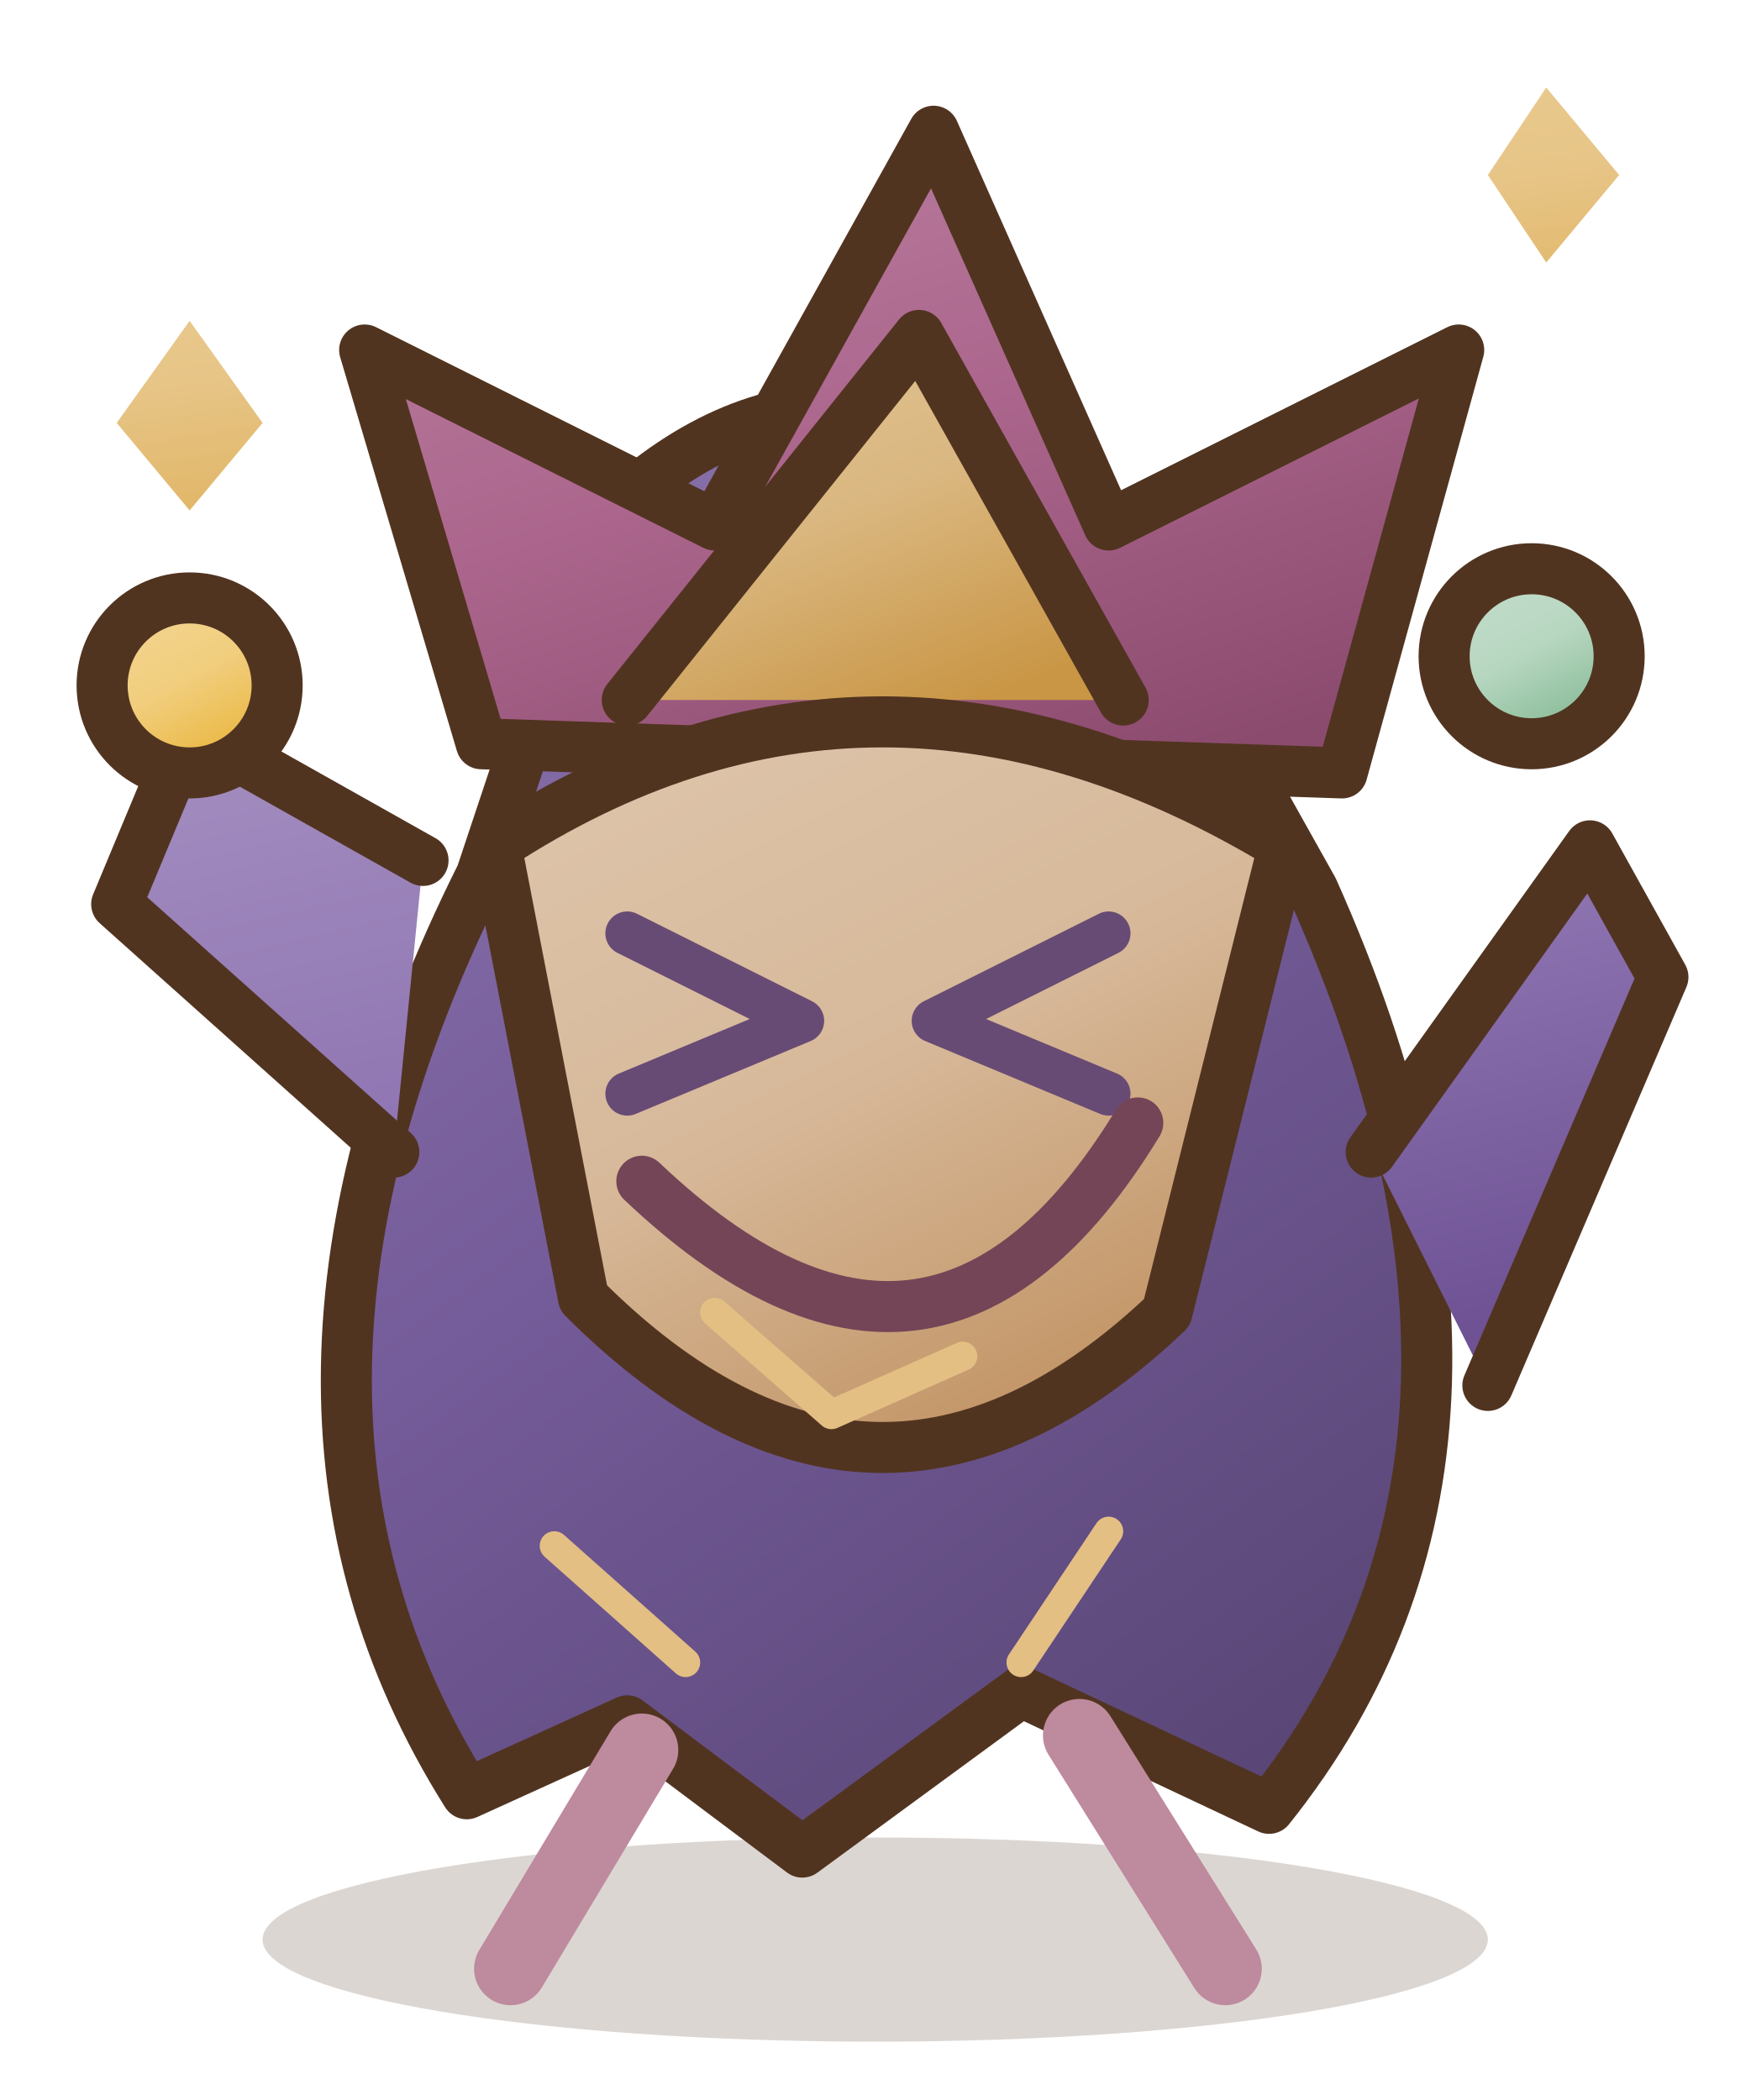
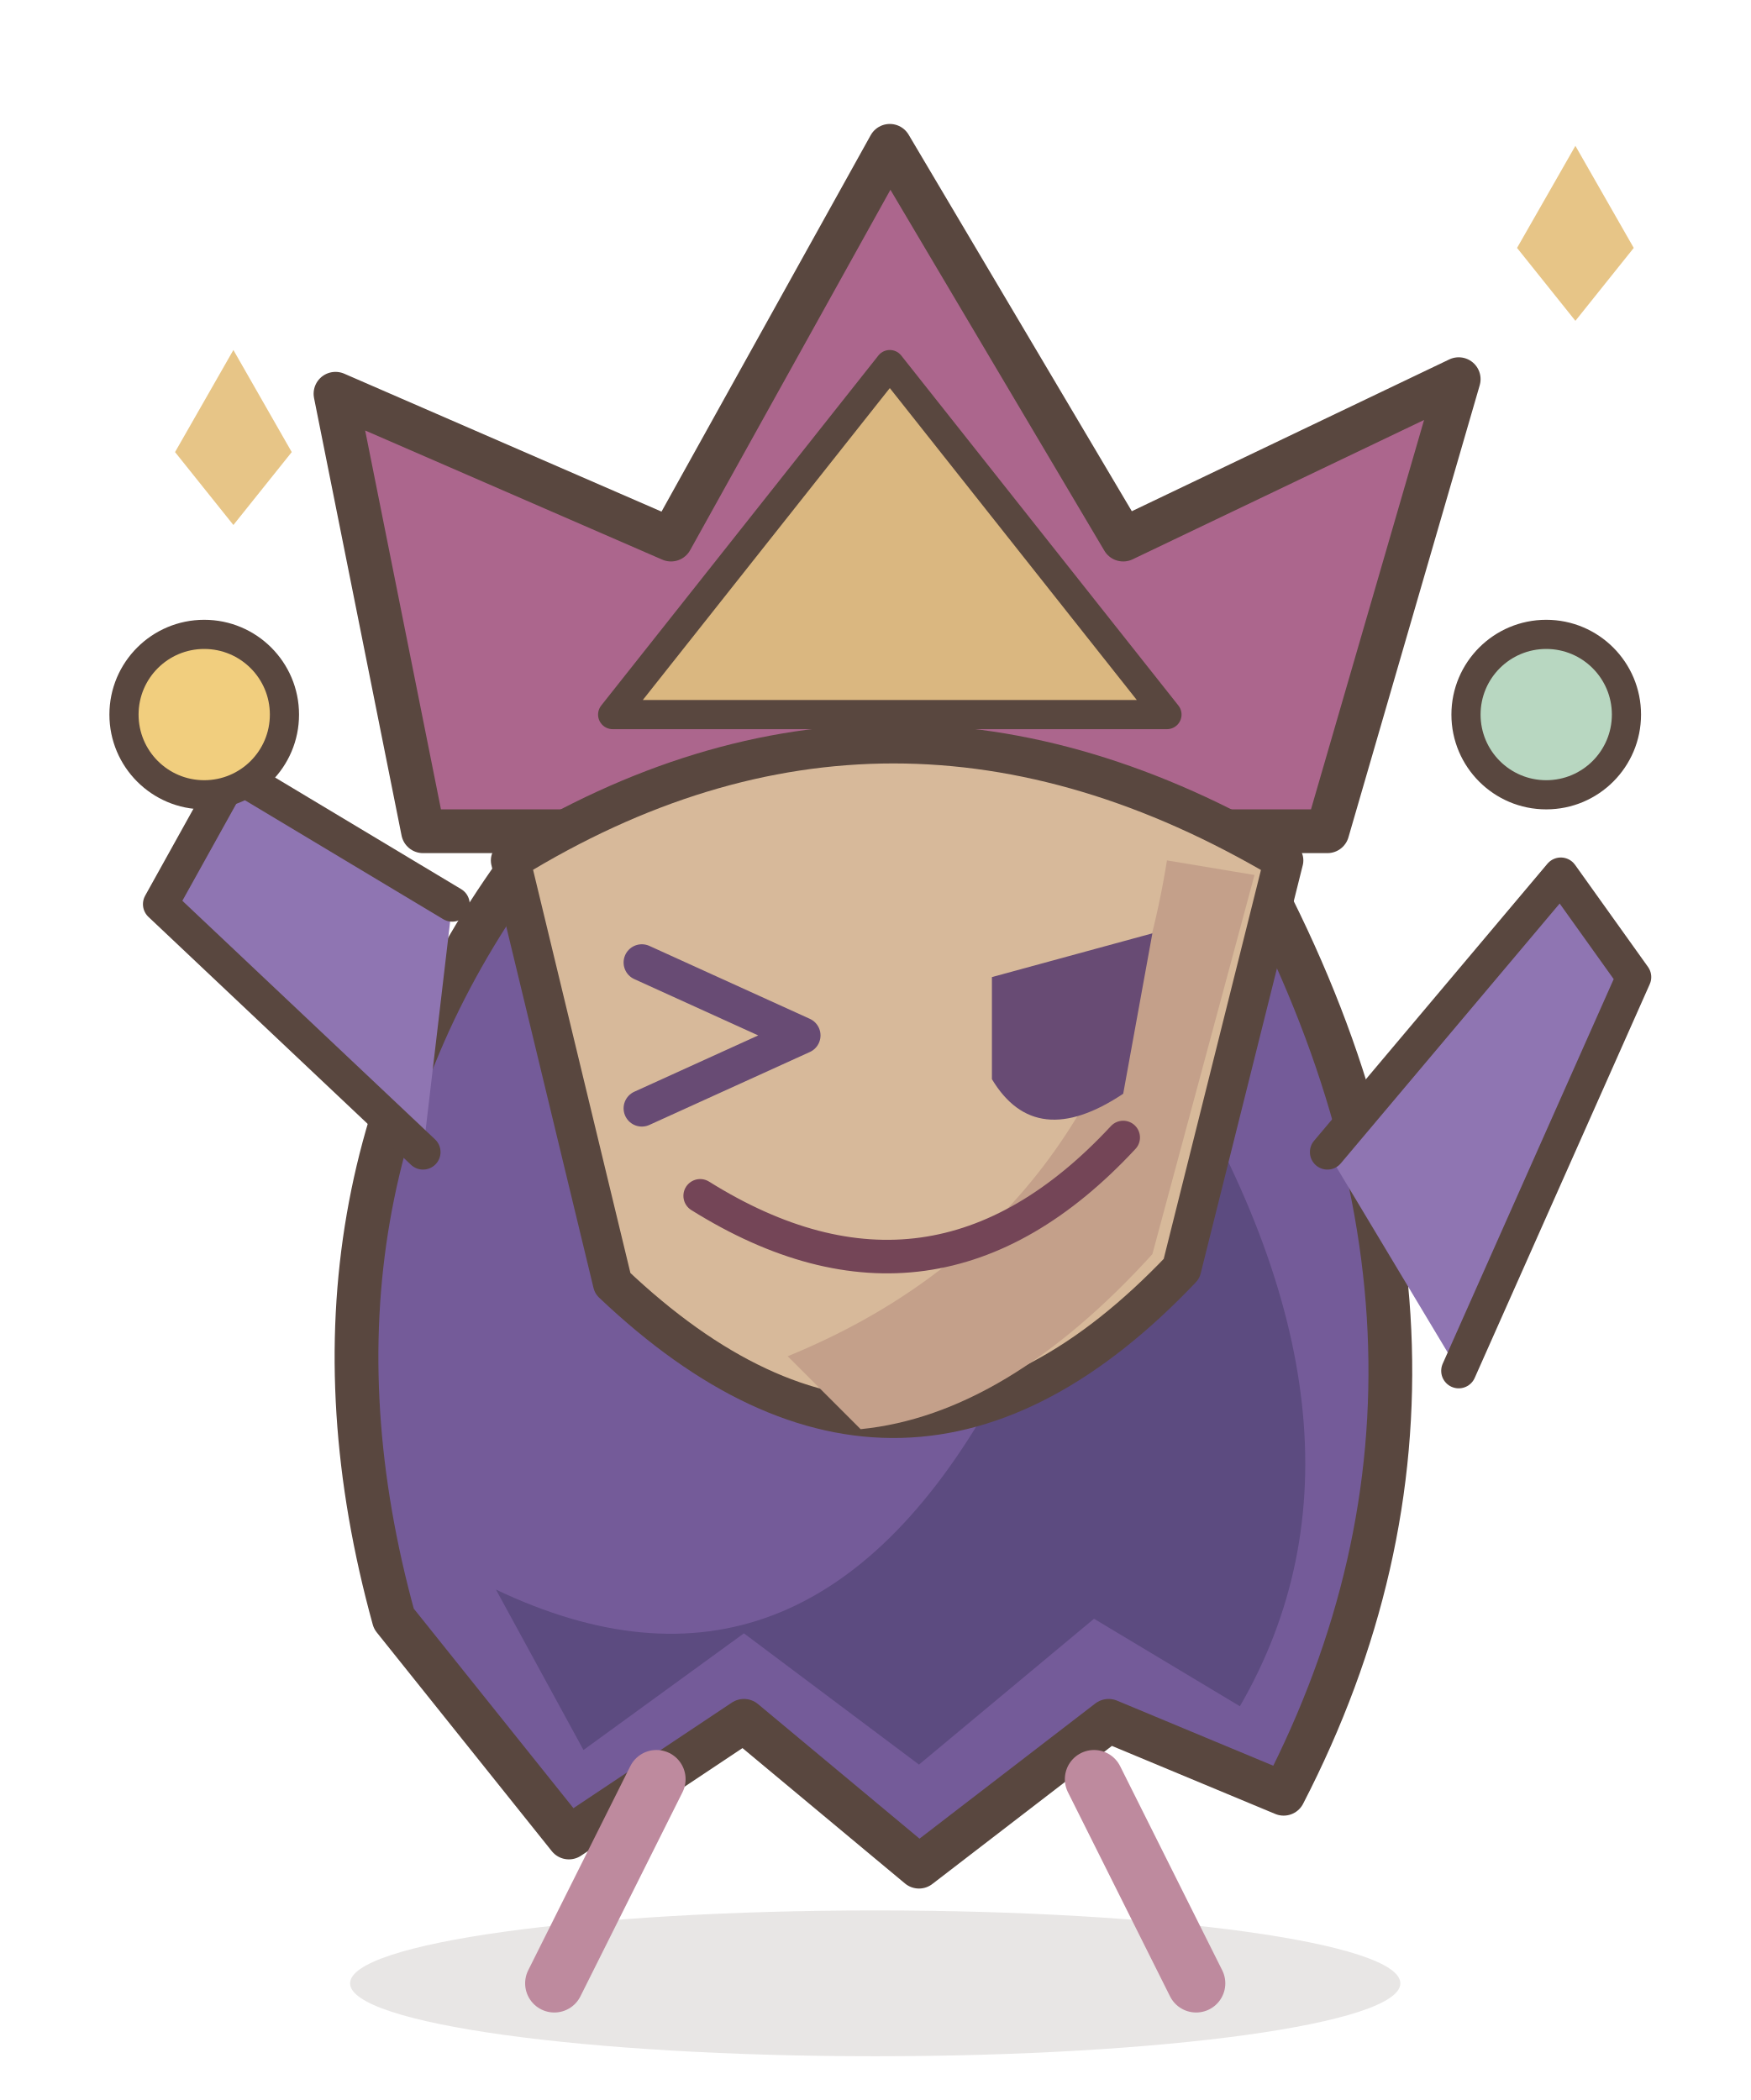
- <svg xmlns="http://www.w3.org/2000/svg" width="120" height="144" viewBox="0 0 120 144" data-art-direction="desert-atelier-v1">
-   <defs id="art-materials">
-     <linearGradient id="material-0" x1="0.18" y1="0" x2="0.72" y2="1">
-       <stop offset="0" stop-color="#8a73ac" />
-       <stop offset=".48" stop-color="#745b99" />
-       <stop offset="1" stop-color="#5a4777" />
-     </linearGradient>
-     <linearGradient id="material-1" x1="0.18" y1="0" x2="0.72" y2="1">
-       <stop offset="0" stop-color="#b97e9f" />
-       <stop offset=".48" stop-color="#ac668d" />
-       <stop offset="1" stop-color="#8b4b6e" />
-     </linearGradient>
-     <linearGradient id="material-2" x1="0.18" y1="0" x2="0.72" y2="1">
-       <stop offset="0" stop-color="#e0c394" />
-       <stop offset=".48" stop-color="#dab780" />
-       <stop offset="1" stop-color="#c99645" />
-     </linearGradient>
-     <linearGradient id="material-3" x1="0.18" y1="0" x2="0.72" y2="1">
-       <stop offset="0" stop-color="#ddc4aa" />
-       <stop offset=".48" stop-color="#d7b99a" />
-       <stop offset="1" stop-color="#c09160" />
-     </linearGradient>
-     <linearGradient id="material-4" x1="0.18" y1="0" x2="0.72" y2="1">
-       <stop offset="0" stop-color="#a18bbe" />
-       <stop offset=".48" stop-color="#8f75b2" />
-       <stop offset="1" stop-color="#6e5294" />
-     </linearGradient>
-     <linearGradient id="material-5" x1="0.18" y1="0" x2="0.72" y2="1">
-       <stop offset="0" stop-color="#f3d693" />
-       <stop offset=".48" stop-color="#f1ce7e" />
-       <stop offset="1" stop-color="#e9b235" />
-     </linearGradient>
-     <linearGradient id="material-6" x1="0.18" y1="0" x2="0.72" y2="1">
-       <stop offset="0" stop-color="#c3ddcb" />
-       <stop offset=".48" stop-color="#b8d7c1" />
-       <stop offset="1" stop-color="#80b790" />
-     </linearGradient>
-     <linearGradient id="material-7" x1="0.18" y1="0" x2="0.72" y2="1">
-       <stop offset="0" stop-color="#ebce9a" />
-       <stop offset=".48" stop-color="#e7c587" />
-       <stop offset="1" stop-color="#daa544" />
-     </linearGradient>
-   </defs>
-   <ellipse cx="60" cy="133" rx="42" ry="7" fill="#513420" opacity="0.2" />
-   <g stroke="#513420" stroke-width="3.5" stroke-linecap="round" stroke-linejoin="round">
-     <path d="M32 123Q15 96 33 60l8-24q16-16 35 0l14 25q17 38-3 63l-17-8-15 11-12-9z" fill="url(#material-0)" data-base-fill="#745b99" />
-     <path d="M33 51L25 24l24 12L64 9l12 27 24-12-8 29z" fill="url(#material-1)" data-base-fill="#ac668d" />
-     <path d="M43 48l20-25 14 25" fill="url(#material-2)" data-base-fill="#dab780" />
-     <path d="M34 58q26-17 54 0l-8 32q-20 19-40-1z" fill="url(#material-3)" data-base-fill="#d7b99a" />
-     <path d="M43 64l12 6-12 5m33-11-12 6 12 5" fill="none" stroke="#684b74" stroke-width="3" />
-     <path d="M44 81q20 19 34-4" fill="none" stroke="#744557" />
-     <path d="M49 90l8 7 9-4m-28 13 9 8m29-9-6 9" fill="none" stroke="#e4bf83" stroke-width="2" />
-     <path d="M27 79L8 62l5-12 16 9m65 20 15-21 5 9-12 28" fill="url(#material-4)" data-base-fill="#8f75b2" />
-     <circle cx="13" cy="47" r="6" fill="url(#material-5)" data-base-fill="#f1ce7e" />
-     <circle cx="105" cy="45" r="6" fill="url(#material-6)" data-base-fill="#b8d7c1" />
-     <path d="M8 29l5-7 5 7-5 6zM102 12l4-6 5 6-5 6z" fill="url(#material-7)" stroke="none" data-base-fill="#e7c587" />
-     <path d="M44 120l-9 15m39-16 10 16" fill="none" stroke="#be8a9e" stroke-width="5" />
-   </g>
+ <svg xmlns="http://www.w3.org/2000/svg" width="120" height="144" viewBox="0 0 120 144" data-art-direction="character-refinement-v1">
+   <ellipse cx="60" cy="136" rx="36" ry="5" fill="#59473f" stroke="none" stroke-width="2.4" fill-opacity="0.133" />
+   <path d="M36 59Q19 82 27 111L39 126 51 118 63 128 76 118 88 123Q104 92 85 58Z" fill="#745b99" stroke="#59473f" stroke-width="3" stroke-linecap="round" stroke-linejoin="round" />
+   <path d="M80 72Q96 98 85 117L75 111 63 121 51 112 40 120 34 109Q55 119 68 96Z" fill="#5c4b80" stroke="none" stroke-width="2.4" stroke-linecap="round" stroke-linejoin="round" />
+   <path d="M29 57L23 27 46 37 61 10 77 37 100 26 91 57Z" fill="#ac668d" stroke="#59473f" stroke-width="3" stroke-linecap="round" stroke-linejoin="round" />
+   <path d="M42 49L61 25 80 49Z" fill="#dab780" stroke="#59473f" stroke-width="2" stroke-linecap="round" stroke-linejoin="round" />
+   <path d="M35 59Q61 43 88 59L81 87Q62 107 42 88Z" fill="#d7b99a" stroke="#59473f" stroke-width="2.7" stroke-linecap="round" stroke-linejoin="round" />
+   <path d="M80 59L86 60 79 86Q69 97 59 98L54 93Q76 84 80 59Z" fill="#c4a08a" stroke="none" stroke-width="2.4" stroke-linecap="round" stroke-linejoin="round" />
+   <path d="M44 66L55 71 44 76" fill="none" stroke="#684b74" stroke-width="2.5" stroke-linecap="round" stroke-linejoin="round" />
+   <path d="M68 67L79 64 77 75Q71 79 68 74Z" fill="#684b74" stroke="none" stroke-width="2.4" stroke-linecap="round" stroke-linejoin="round" />
+   <path d="M48 82Q64 92 77 78" fill="none" stroke="#744557" stroke-width="2.3" stroke-linecap="round" stroke-linejoin="round" />
+   <path d="M29 79L11 62 16 53 31 62M91 79L107 60 112 67 100 94" fill="#8f75b2" stroke="#59473f" stroke-width="2.4" stroke-linecap="round" stroke-linejoin="round" />
+   <ellipse cx="14" cy="49" rx="5.5" ry="5.5" fill="#f1ce7e" stroke="#59473f" stroke-width="2" />
+   <ellipse cx="106" cy="49" rx="5.5" ry="5.5" fill="#b8d7c1" stroke="#59473f" stroke-width="2" />
+   <path d="M45 122L38 136M75 122L82 136" fill="none" stroke="#be8a9e" stroke-width="4" stroke-linecap="round" stroke-linejoin="round" />
+   <path d="M12 31L16 24 20 31 16 36ZM104 17L108 10 112 17 108 22Z" fill="#e7c587" stroke="none" stroke-width="2.4" stroke-linecap="round" stroke-linejoin="round" />
</svg>
